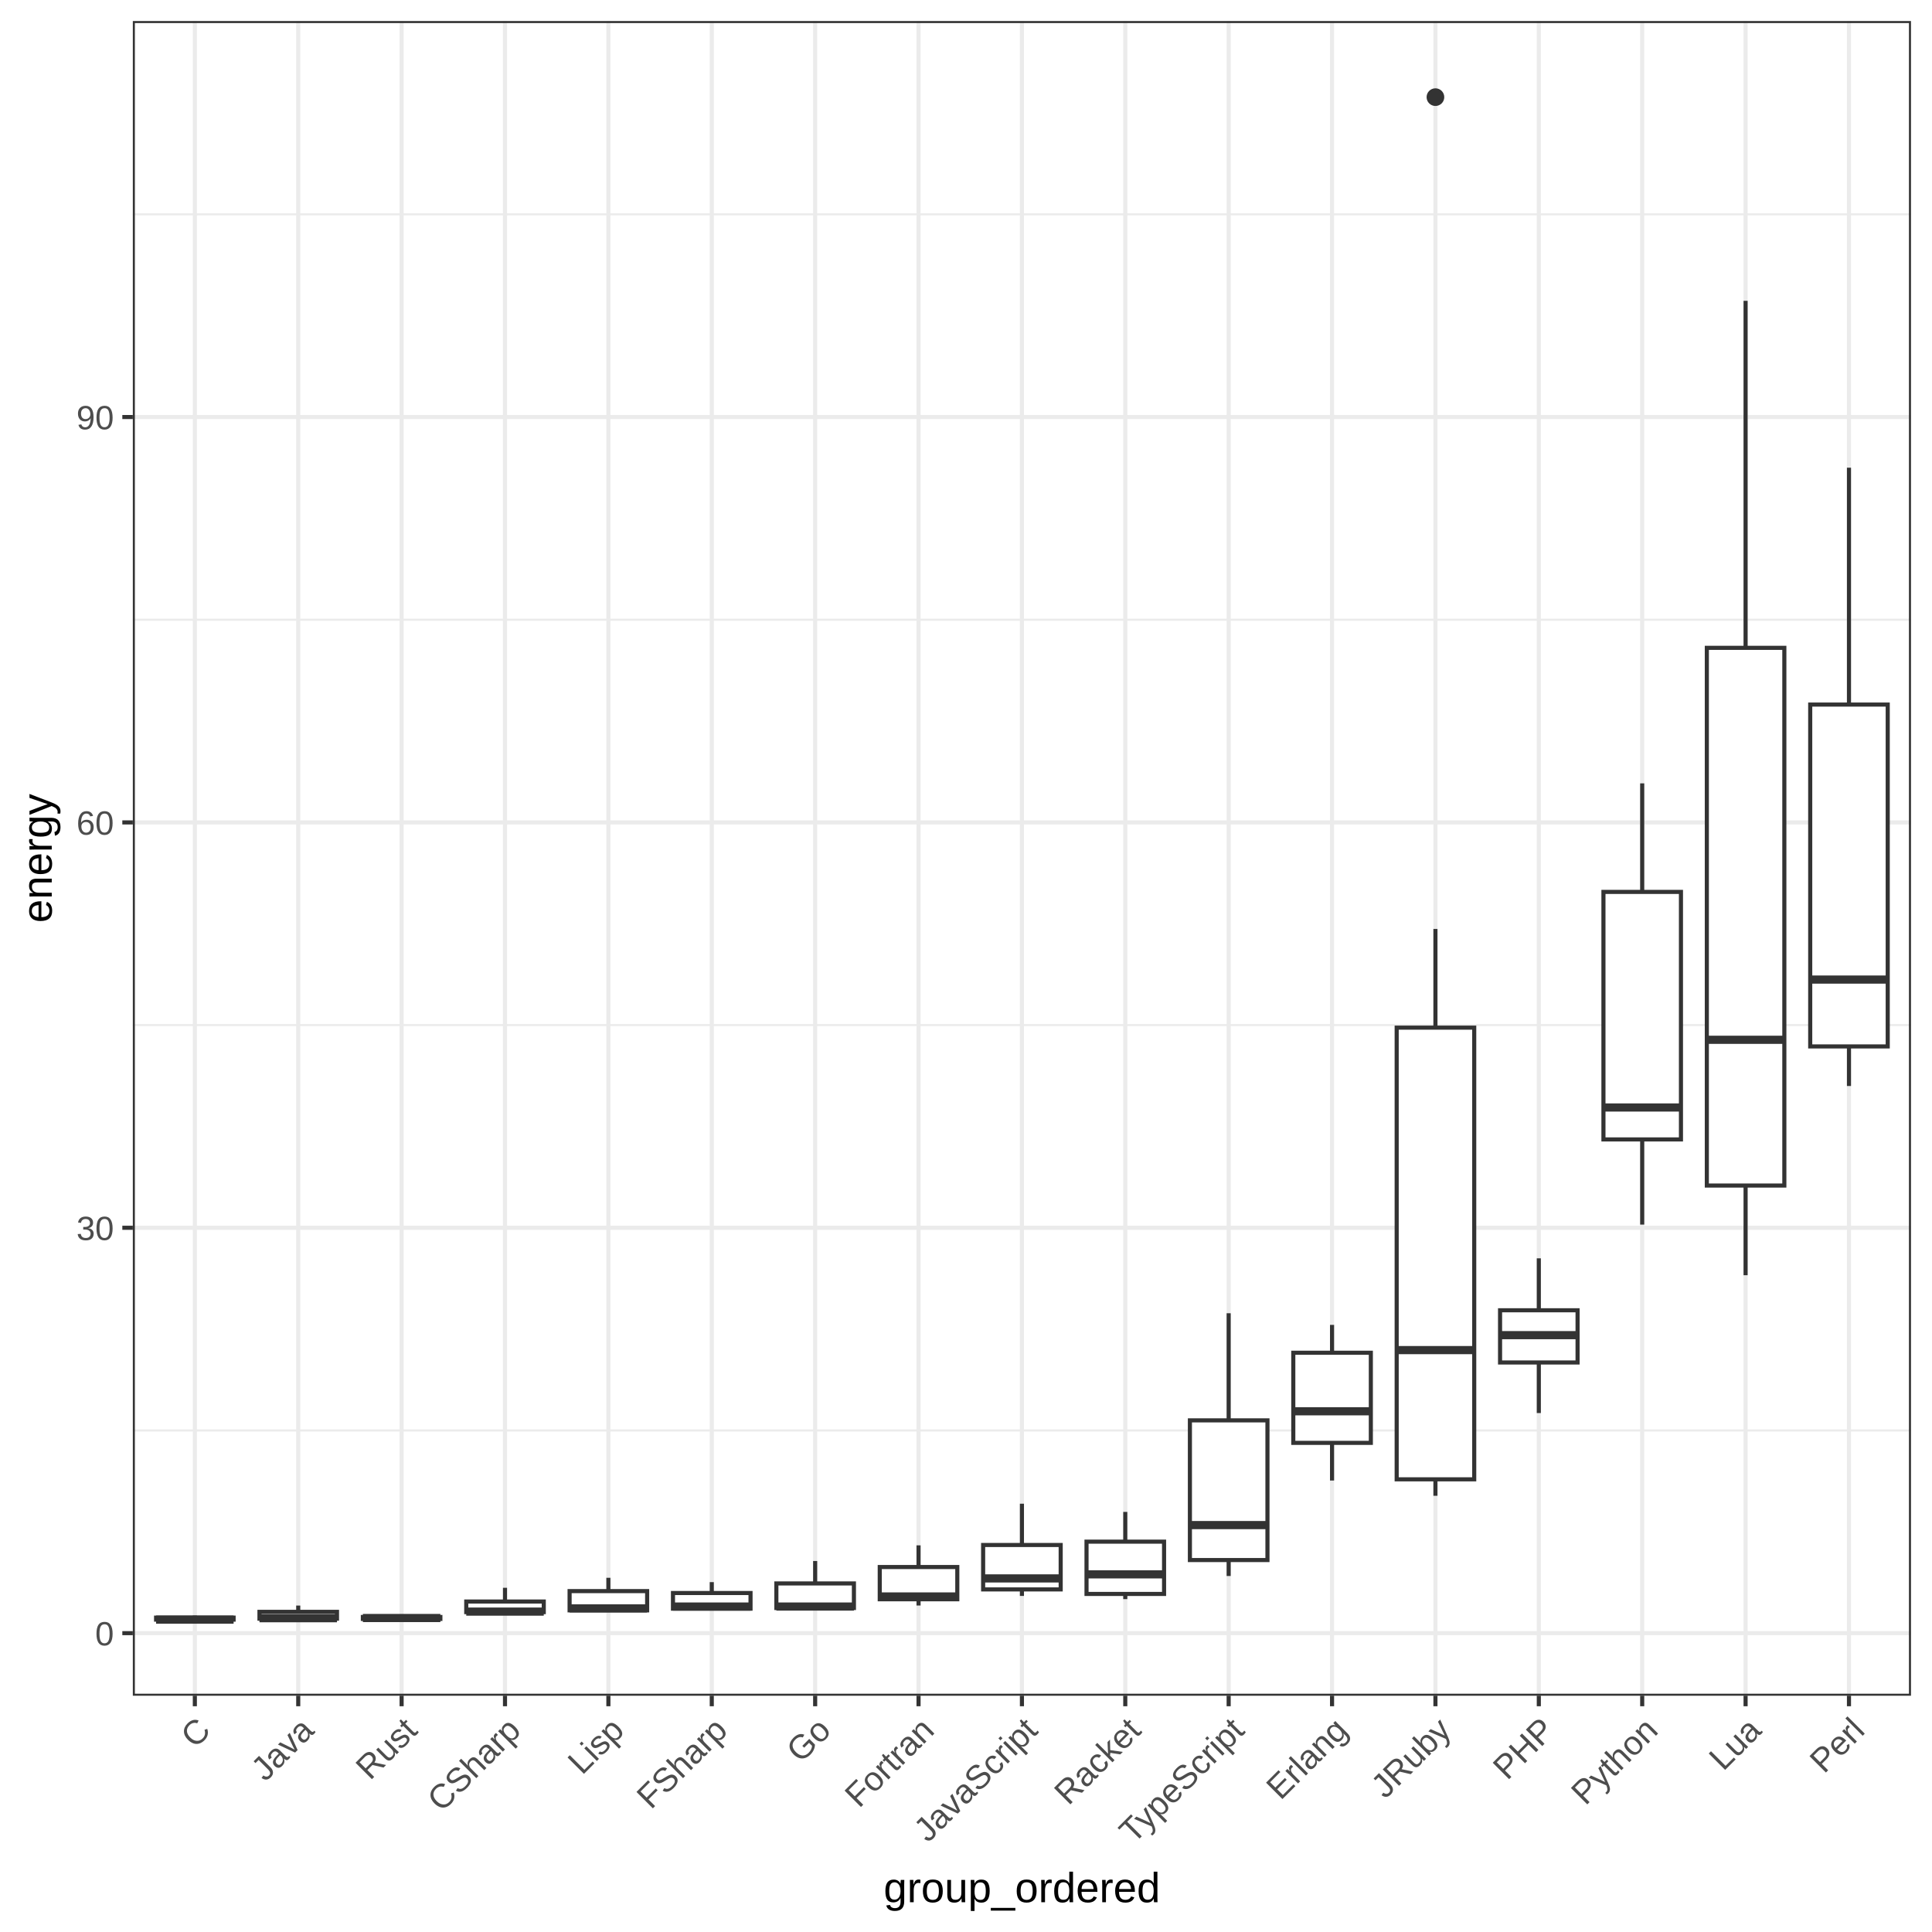
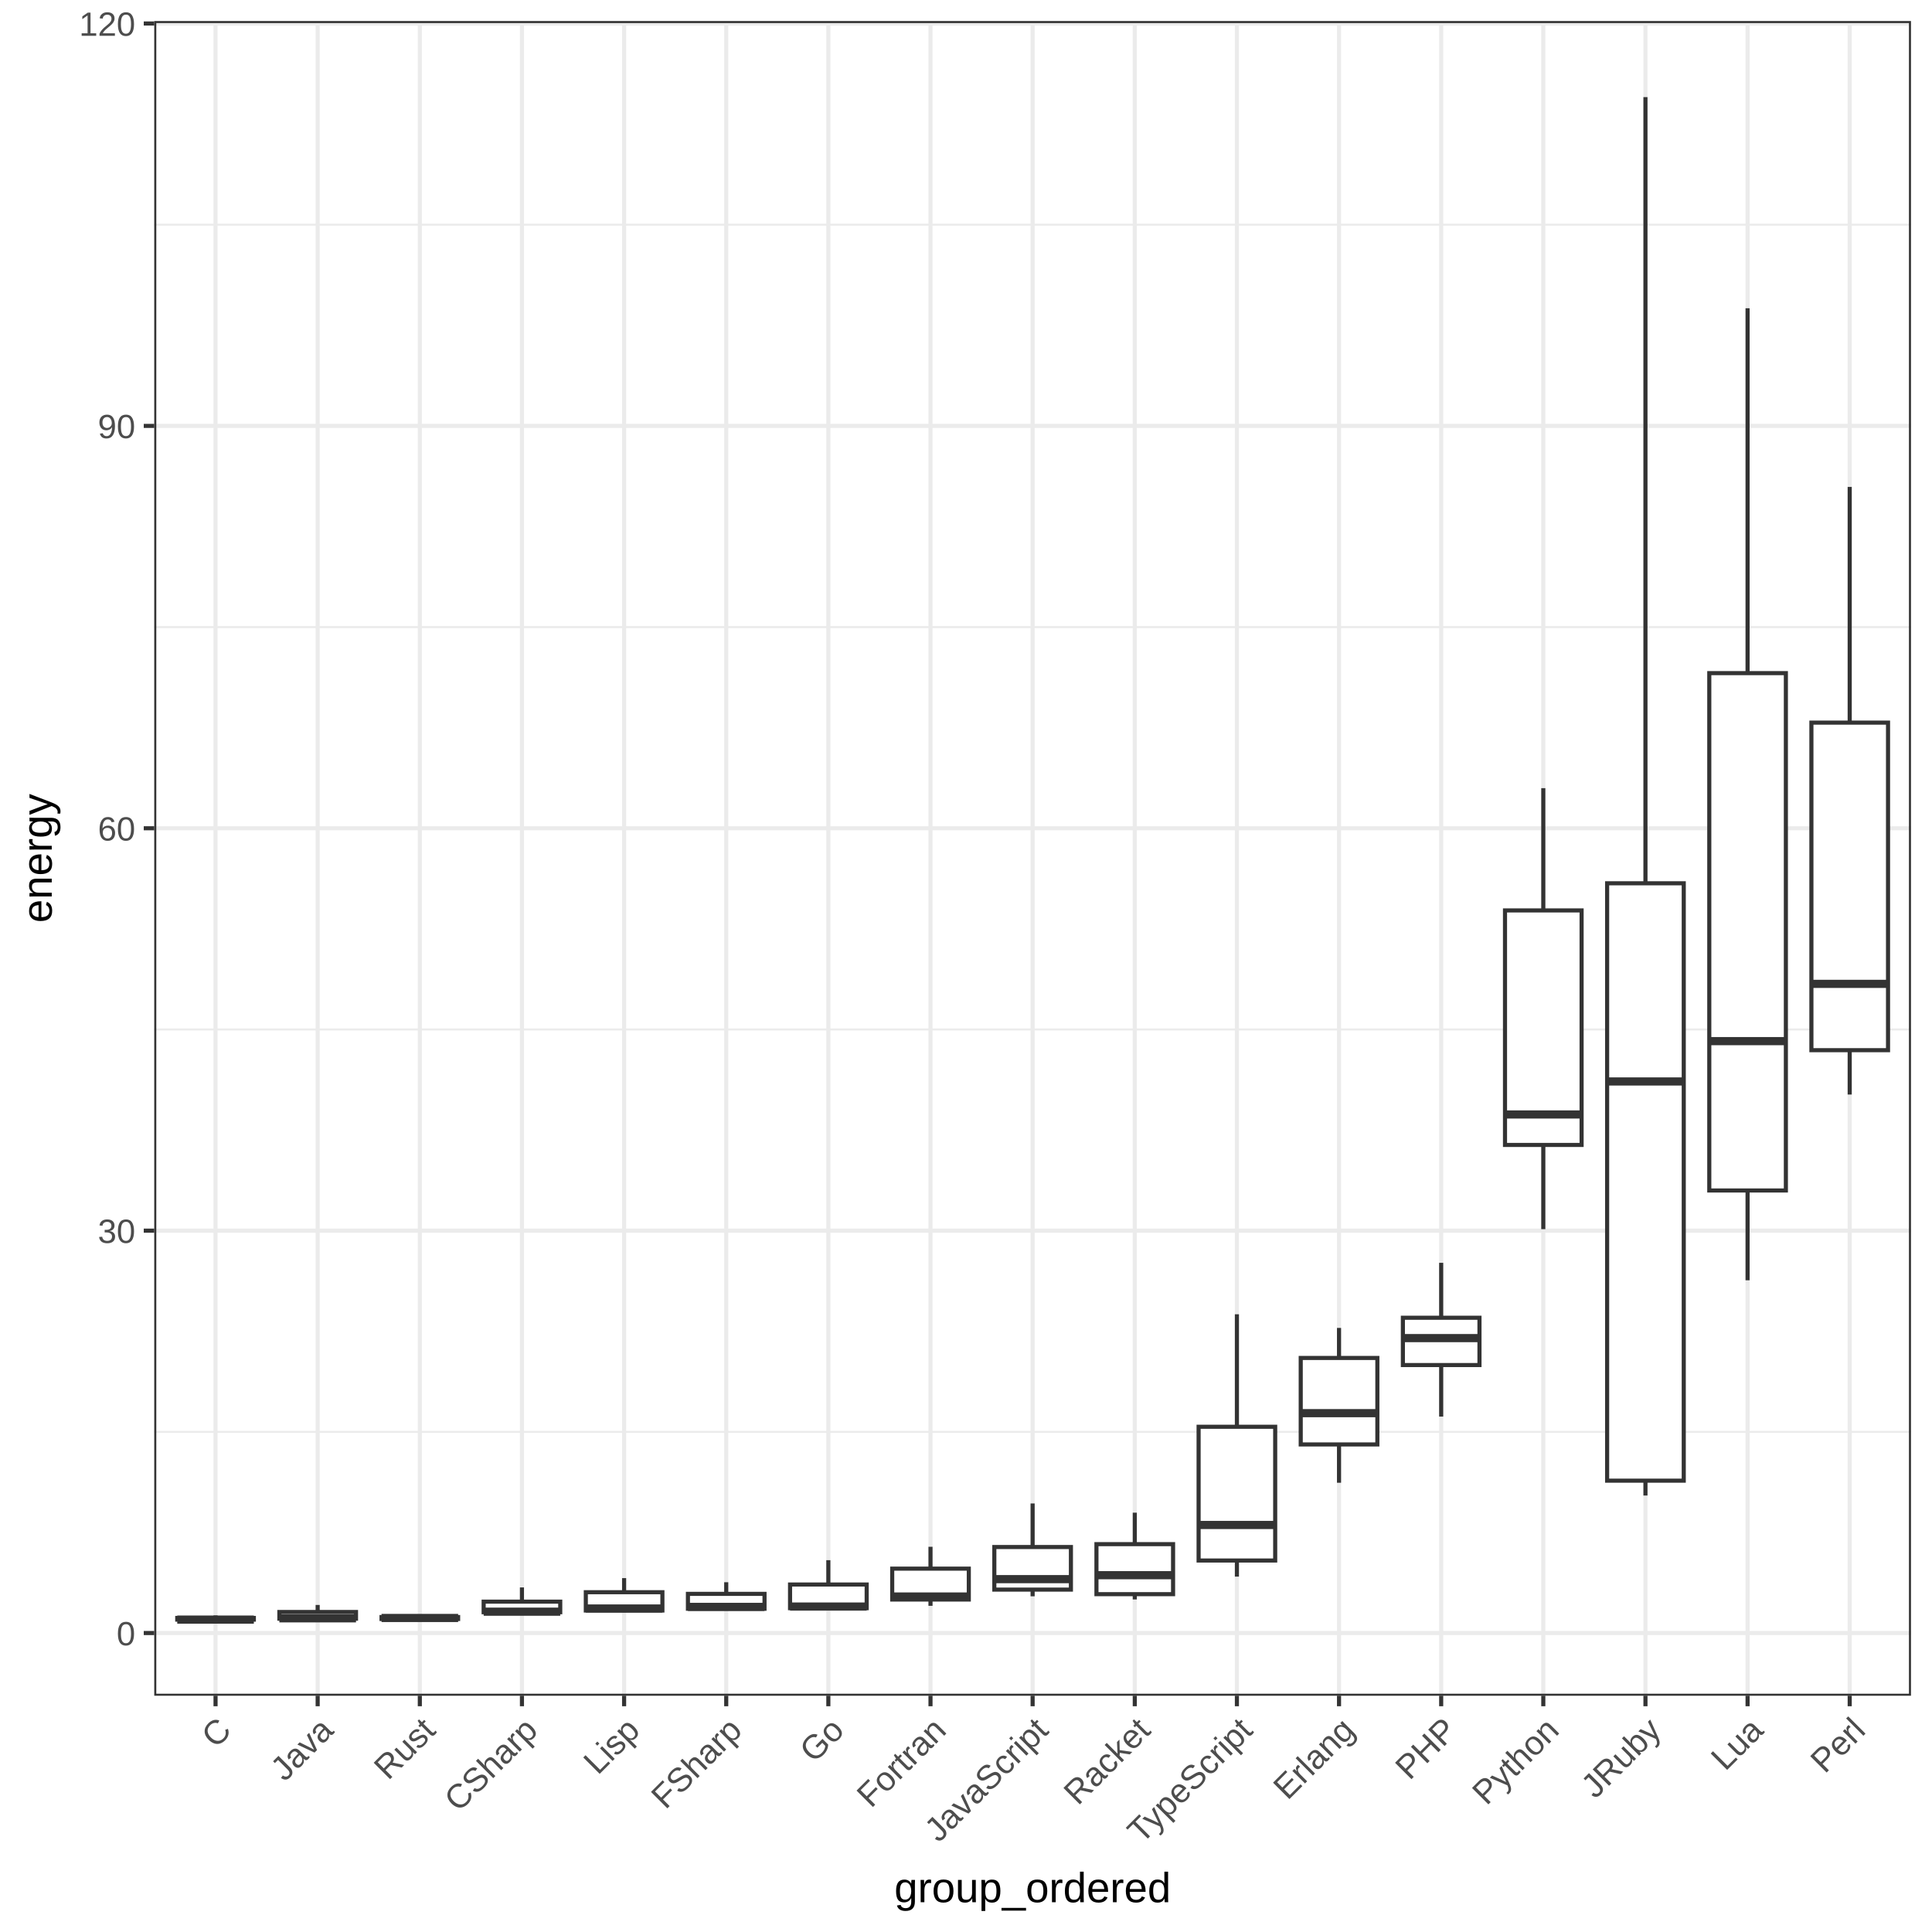
<svg xmlns="http://www.w3.org/2000/svg" class="svglite" width="504.00pt" height="504.00pt" viewBox="0 0 504.00 504.00">
  <defs>
    <style type="text/css">
    .svglite line, .svglite polyline, .svglite polygon, .svglite path, .svglite rect, .svglite circle {
      fill: none;
      stroke: #000000;
      stroke-linecap: round;
      stroke-linejoin: round;
      stroke-miterlimit: 10.00;
    }
    .svglite text {
      white-space: pre;
    }
  </style>
  </defs>
  <rect width="100%" height="100%" style="stroke: none; fill: #FFFFFF;" />
  <defs>
    <clipPath id="cpMC4wMHw1MDQuMDB8MC4wMHw1MDQuMDA=">
      <rect x="0.00" y="0.00" width="504.00" height="504.00" />
    </clipPath>
  </defs>
  <g clip-path="url(#cpMC4wMHw1MDQuMDB8MC4wMHw1MDQuMDA=)">
    <rect x="0.00" y="0.00" width="504.00" height="504.00" style="stroke-width: 1.07; stroke: #FFFFFF; fill: #FFFFFF;" />
  </g>
  <defs>
-     <clipPath id="cpMzQuNjV8NDk4LjUyfDUuNDh8NDQyLjM3">
-       <rect x="34.65" y="5.48" width="463.87" height="436.89" />
+     <clipPath id="cpNDAuMjR8NDk4LjUyfDUuNDh8NDQyLjM3">
+       <rect x="40.24" y="5.48" width="458.28" height="436.89" />
    </clipPath>
  </defs>
-   <g clip-path="url(#cpMzQuNjV8NDk4LjUyfDUuNDh8NDQyLjM3)">
-     <rect x="34.65" y="5.48" width="463.87" height="436.89" style="stroke-width: 1.07; stroke: none; fill: #FFFFFF;" />
-     <polyline points="34.65,373.16 498.52,373.16 " style="stroke-width: 0.53; stroke: #EBEBEB; stroke-linecap: butt;" />
-     <polyline points="34.65,267.41 498.52,267.41 " style="stroke-width: 0.53; stroke: #EBEBEB; stroke-linecap: butt;" />
-     <polyline points="34.65,161.67 498.52,161.67 " style="stroke-width: 0.53; stroke: #EBEBEB; stroke-linecap: butt;" />
-     <polyline points="34.65,55.92 498.52,55.92 " style="stroke-width: 0.53; stroke: #EBEBEB; stroke-linecap: butt;" />
-     <polyline points="34.65,426.04 498.52,426.04 " style="stroke-width: 1.07; stroke: #EBEBEB; stroke-linecap: butt;" />
-     <polyline points="34.65,320.29 498.52,320.29 " style="stroke-width: 1.07; stroke: #EBEBEB; stroke-linecap: butt;" />
-     <polyline points="34.65,214.54 498.52,214.54 " style="stroke-width: 1.07; stroke: #EBEBEB; stroke-linecap: butt;" />
-     <polyline points="34.65,108.79 498.52,108.79 " style="stroke-width: 1.07; stroke: #EBEBEB; stroke-linecap: butt;" />
-     <polyline points="50.83,442.37 50.83,5.48 " style="stroke-width: 1.07; stroke: #EBEBEB; stroke-linecap: butt;" />
-     <polyline points="77.80,442.37 77.80,5.48 " style="stroke-width: 1.07; stroke: #EBEBEB; stroke-linecap: butt;" />
-     <polyline points="104.77,442.37 104.77,5.48 " style="stroke-width: 1.07; stroke: #EBEBEB; stroke-linecap: butt;" />
-     <polyline points="131.74,442.37 131.74,5.48 " style="stroke-width: 1.07; stroke: #EBEBEB; stroke-linecap: butt;" />
-     <polyline points="158.71,442.37 158.71,5.48 " style="stroke-width: 1.07; stroke: #EBEBEB; stroke-linecap: butt;" />
-     <polyline points="185.68,442.37 185.68,5.48 " style="stroke-width: 1.07; stroke: #EBEBEB; stroke-linecap: butt;" />
-     <polyline points="212.65,442.37 212.65,5.48 " style="stroke-width: 1.07; stroke: #EBEBEB; stroke-linecap: butt;" />
-     <polyline points="239.62,442.37 239.62,5.48 " style="stroke-width: 1.07; stroke: #EBEBEB; stroke-linecap: butt;" />
-     <polyline points="266.59,442.37 266.59,5.48 " style="stroke-width: 1.07; stroke: #EBEBEB; stroke-linecap: butt;" />
-     <polyline points="293.55,442.37 293.55,5.48 " style="stroke-width: 1.07; stroke: #EBEBEB; stroke-linecap: butt;" />
-     <polyline points="320.52,442.37 320.52,5.48 " style="stroke-width: 1.07; stroke: #EBEBEB; stroke-linecap: butt;" />
-     <polyline points="347.49,442.37 347.49,5.48 " style="stroke-width: 1.07; stroke: #EBEBEB; stroke-linecap: butt;" />
-     <polyline points="374.46,442.37 374.46,5.48 " style="stroke-width: 1.07; stroke: #EBEBEB; stroke-linecap: butt;" />
-     <polyline points="401.43,442.37 401.43,5.48 " style="stroke-width: 1.07; stroke: #EBEBEB; stroke-linecap: butt;" />
-     <polyline points="428.40,442.37 428.40,5.48 " style="stroke-width: 1.07; stroke: #EBEBEB; stroke-linecap: butt;" />
-     <polyline points="455.37,442.37 455.37,5.48 " style="stroke-width: 1.07; stroke: #EBEBEB; stroke-linecap: butt;" />
-     <polyline points="482.34,442.37 482.34,5.48 " style="stroke-width: 1.07; stroke: #EBEBEB; stroke-linecap: butt;" />
-     <line x1="50.83" y1="421.99" x2="50.83" y2="421.47" style="stroke-width: 1.07; stroke: #333333; stroke-linecap: butt;" />
-     <line x1="50.83" y1="422.51" x2="50.83" y2="422.51" style="stroke-width: 1.07; stroke: #333333; stroke-linecap: butt;" />
-     <polygon points="40.72,421.99 40.72,422.51 60.94,422.51 60.94,421.99 40.72,421.99 " style="stroke-width: 1.07; stroke: #333333; stroke-linecap: butt; stroke-linejoin: miter; fill: #FFFFFF;" />
-     <line x1="40.72" y1="422.51" x2="60.94" y2="422.51" style="stroke-width: 2.13; stroke: #333333; stroke-linecap: butt; stroke-linejoin: miter;" />
-     <line x1="77.80" y1="420.48" x2="77.80" y2="418.85" style="stroke-width: 1.07; stroke: #333333; stroke-linecap: butt;" />
-     <line x1="77.80" y1="422.26" x2="77.80" y2="422.51" style="stroke-width: 1.07; stroke: #333333; stroke-linecap: butt;" />
-     <polygon points="67.69,420.48 67.69,422.26 87.91,422.26 87.91,420.48 67.69,420.48 " style="stroke-width: 1.07; stroke: #333333; stroke-linecap: butt; stroke-linejoin: miter; fill: #FFFFFF;" />
-     <line x1="67.69" y1="422.14" x2="87.91" y2="422.14" style="stroke-width: 2.13; stroke: #333333; stroke-linecap: butt; stroke-linejoin: miter;" />
-     <line x1="104.77" y1="421.82" x2="104.77" y2="421.28" style="stroke-width: 1.07; stroke: #333333; stroke-linecap: butt;" />
-     <line x1="104.77" y1="422.33" x2="104.77" y2="422.51" style="stroke-width: 1.07; stroke: #333333; stroke-linecap: butt;" />
-     <polygon points="94.66,421.82 94.66,422.33 114.88,422.33 114.88,421.82 94.66,421.82 " style="stroke-width: 1.07; stroke: #333333; stroke-linecap: butt; stroke-linejoin: miter; fill: #FFFFFF;" />
-     <line x1="94.66" y1="422.09" x2="114.88" y2="422.09" style="stroke-width: 2.13; stroke: #333333; stroke-linecap: butt; stroke-linejoin: miter;" />
-     <line x1="131.74" y1="417.79" x2="131.74" y2="414.21" style="stroke-width: 1.07; stroke: #333333; stroke-linecap: butt;" />
-     <line x1="131.74" y1="420.55" x2="131.74" y2="420.96" style="stroke-width: 1.07; stroke: #333333; stroke-linecap: butt;" />
-     <polygon points="121.63,417.79 121.63,420.55 141.85,420.55 141.85,417.79 121.63,417.79 " style="stroke-width: 1.07; stroke: #333333; stroke-linecap: butt; stroke-linejoin: miter; fill: #FFFFFF;" />
-     <line x1="121.63" y1="420.42" x2="141.85" y2="420.42" style="stroke-width: 2.13; stroke: #333333; stroke-linecap: butt; stroke-linejoin: miter;" />
-     <line x1="158.71" y1="415.07" x2="158.71" y2="411.60" style="stroke-width: 1.07; stroke: #333333; stroke-linecap: butt;" />
-     <line x1="158.71" y1="420.09" x2="158.71" y2="420.50" style="stroke-width: 1.07; stroke: #333333; stroke-linecap: butt;" />
-     <polygon points="148.59,415.07 148.59,420.09 168.82,420.09 168.82,415.07 148.59,415.07 " style="stroke-width: 1.07; stroke: #333333; stroke-linecap: butt; stroke-linejoin: miter; fill: #FFFFFF;" />
-     <line x1="148.59" y1="419.58" x2="168.82" y2="419.58" style="stroke-width: 2.13; stroke: #333333; stroke-linecap: butt; stroke-linejoin: miter;" />
-     <line x1="185.68" y1="415.57" x2="185.68" y2="412.73" style="stroke-width: 1.07; stroke: #333333; stroke-linecap: butt;" />
-     <line x1="185.68" y1="419.65" x2="185.68" y2="420.13" style="stroke-width: 1.07; stroke: #333333; stroke-linecap: butt;" />
-     <polygon points="175.56,415.57 175.56,419.65 195.79,419.65 195.79,415.57 175.56,415.57 " style="stroke-width: 1.07; stroke: #333333; stroke-linecap: butt; stroke-linejoin: miter; fill: #FFFFFF;" />
-     <line x1="175.56" y1="419.10" x2="195.79" y2="419.10" style="stroke-width: 2.13; stroke: #333333; stroke-linecap: butt; stroke-linejoin: miter;" />
-     <line x1="212.65" y1="413.07" x2="212.65" y2="407.22" style="stroke-width: 1.07; stroke: #333333; stroke-linecap: butt;" />
-     <line x1="212.65" y1="419.48" x2="212.65" y2="419.81" style="stroke-width: 1.07; stroke: #333333; stroke-linecap: butt;" />
-     <polygon points="202.53,413.07 202.53,419.48 222.76,419.48 222.76,413.07 202.53,413.07 " style="stroke-width: 1.07; stroke: #333333; stroke-linecap: butt; stroke-linejoin: miter; fill: #FFFFFF;" />
-     <line x1="202.53" y1="419.10" x2="222.76" y2="419.10" style="stroke-width: 2.13; stroke: #333333; stroke-linecap: butt; stroke-linejoin: miter;" />
-     <line x1="239.62" y1="408.79" x2="239.62" y2="403.13" style="stroke-width: 1.07; stroke: #333333; stroke-linecap: butt;" />
-     <line x1="239.62" y1="417.20" x2="239.62" y2="418.83" style="stroke-width: 1.07; stroke: #333333; stroke-linecap: butt;" />
-     <polygon points="229.50,408.79 229.50,417.20 249.73,417.20 249.73,408.79 229.50,408.79 " style="stroke-width: 1.07; stroke: #333333; stroke-linecap: butt; stroke-linejoin: miter; fill: #FFFFFF;" />
-     <line x1="229.50" y1="416.47" x2="249.73" y2="416.47" style="stroke-width: 2.13; stroke: #333333; stroke-linecap: butt; stroke-linejoin: miter;" />
-     <line x1="266.59" y1="403.04" x2="266.59" y2="392.27" style="stroke-width: 1.07; stroke: #333333; stroke-linecap: butt;" />
-     <line x1="266.59" y1="414.63" x2="266.59" y2="416.33" style="stroke-width: 1.07; stroke: #333333; stroke-linecap: butt;" />
-     <polygon points="256.47,403.04 256.47,414.63 276.70,414.63 276.70,403.04 256.47,403.04 " style="stroke-width: 1.07; stroke: #333333; stroke-linecap: butt; stroke-linejoin: miter; fill: #FFFFFF;" />
-     <line x1="256.47" y1="411.76" x2="276.70" y2="411.76" style="stroke-width: 2.13; stroke: #333333; stroke-linecap: butt; stroke-linejoin: miter;" />
-     <line x1="293.55" y1="402.17" x2="293.55" y2="394.41" style="stroke-width: 1.07; stroke: #333333; stroke-linecap: butt;" />
-     <line x1="293.55" y1="415.81" x2="293.55" y2="417.17" style="stroke-width: 1.07; stroke: #333333; stroke-linecap: butt;" />
-     <polygon points="283.44,402.17 283.44,415.81 303.67,415.81 303.67,402.17 283.44,402.17 " style="stroke-width: 1.07; stroke: #333333; stroke-linecap: butt; stroke-linejoin: miter; fill: #FFFFFF;" />
-     <line x1="283.44" y1="410.70" x2="303.67" y2="410.70" style="stroke-width: 2.13; stroke: #333333; stroke-linecap: butt; stroke-linejoin: miter;" />
-     <line x1="320.52" y1="370.53" x2="320.52" y2="342.59" style="stroke-width: 1.07; stroke: #333333; stroke-linecap: butt;" />
-     <line x1="320.52" y1="406.97" x2="320.52" y2="411.13" style="stroke-width: 1.07; stroke: #333333; stroke-linecap: butt;" />
-     <polygon points="310.41,370.53 310.41,406.97 330.64,406.97 330.64,370.53 310.41,370.53 " style="stroke-width: 1.07; stroke: #333333; stroke-linecap: butt; stroke-linejoin: miter; fill: #FFFFFF;" />
-     <line x1="310.41" y1="397.85" x2="330.64" y2="397.85" style="stroke-width: 2.13; stroke: #333333; stroke-linecap: butt; stroke-linejoin: miter;" />
-     <line x1="347.49" y1="352.89" x2="347.49" y2="345.62" style="stroke-width: 1.07; stroke: #333333; stroke-linecap: butt;" />
-     <line x1="347.49" y1="376.40" x2="347.49" y2="386.22" style="stroke-width: 1.07; stroke: #333333; stroke-linecap: butt;" />
-     <polygon points="337.38,352.89 337.38,376.40 357.61,376.40 357.61,352.89 337.38,352.89 " style="stroke-width: 1.07; stroke: #333333; stroke-linecap: butt; stroke-linejoin: miter; fill: #FFFFFF;" />
-     <line x1="337.38" y1="368.16" x2="357.61" y2="368.16" style="stroke-width: 2.13; stroke: #333333; stroke-linecap: butt; stroke-linejoin: miter;" />
-     <circle cx="374.46" cy="25.34" r="1.95" style="stroke-width: 0.71; stroke: #333333; fill: #333333;" />
-     <line x1="374.46" y1="268.08" x2="374.46" y2="242.33" style="stroke-width: 1.07; stroke: #333333; stroke-linecap: butt;" />
-     <line x1="374.46" y1="385.91" x2="374.46" y2="390.21" style="stroke-width: 1.07; stroke: #333333; stroke-linecap: butt;" />
-     <polygon points="364.35,268.08 364.35,385.91 384.58,385.91 384.58,268.08 364.35,268.08 " style="stroke-width: 1.07; stroke: #333333; stroke-linecap: butt; stroke-linejoin: miter; fill: #FFFFFF;" />
-     <line x1="364.35" y1="352.20" x2="384.58" y2="352.20" style="stroke-width: 2.13; stroke: #333333; stroke-linecap: butt; stroke-linejoin: miter;" />
-     <line x1="401.43" y1="341.81" x2="401.43" y2="328.26" style="stroke-width: 1.07; stroke: #333333; stroke-linecap: butt;" />
-     <line x1="401.43" y1="355.43" x2="401.43" y2="368.62" style="stroke-width: 1.07; stroke: #333333; stroke-linecap: butt;" />
-     <polygon points="391.32,341.81 391.32,355.43 411.54,355.43 411.54,341.81 391.32,341.81 " style="stroke-width: 1.07; stroke: #333333; stroke-linecap: butt; stroke-linejoin: miter; fill: #FFFFFF;" />
-     <line x1="391.32" y1="348.30" x2="411.54" y2="348.30" style="stroke-width: 2.13; stroke: #333333; stroke-linecap: butt; stroke-linejoin: miter;" />
-     <line x1="428.40" y1="232.67" x2="428.40" y2="204.36" style="stroke-width: 1.07; stroke: #333333; stroke-linecap: butt;" />
-     <line x1="428.40" y1="297.24" x2="428.40" y2="319.46" style="stroke-width: 1.07; stroke: #333333; stroke-linecap: butt;" />
-     <polygon points="418.29,232.67 418.29,297.24 438.51,297.24 438.51,232.67 418.29,232.67 " style="stroke-width: 1.07; stroke: #333333; stroke-linecap: butt; stroke-linejoin: miter; fill: #FFFFFF;" />
-     <line x1="418.29" y1="288.91" x2="438.51" y2="288.91" style="stroke-width: 2.13; stroke: #333333; stroke-linecap: butt; stroke-linejoin: miter;" />
-     <line x1="455.37" y1="169.00" x2="455.37" y2="78.47" style="stroke-width: 1.07; stroke: #333333; stroke-linecap: butt;" />
-     <line x1="455.37" y1="309.27" x2="455.37" y2="332.67" style="stroke-width: 1.07; stroke: #333333; stroke-linecap: butt;" />
-     <polygon points="445.26,169.00 445.26,309.27 465.48,309.27 465.48,169.00 445.26,169.00 " style="stroke-width: 1.07; stroke: #333333; stroke-linecap: butt; stroke-linejoin: miter; fill: #FFFFFF;" />
-     <line x1="445.26" y1="271.25" x2="465.48" y2="271.25" style="stroke-width: 2.13; stroke: #333333; stroke-linecap: butt; stroke-linejoin: miter;" />
-     <line x1="482.34" y1="183.80" x2="482.34" y2="122.01" style="stroke-width: 1.07; stroke: #333333; stroke-linecap: butt;" />
-     <line x1="482.34" y1="272.98" x2="482.34" y2="283.30" style="stroke-width: 1.07; stroke: #333333; stroke-linecap: butt;" />
-     <polygon points="472.23,183.80 472.23,272.98 492.45,272.98 492.45,183.80 472.23,183.80 " style="stroke-width: 1.07; stroke: #333333; stroke-linecap: butt; stroke-linejoin: miter; fill: #FFFFFF;" />
-     <line x1="472.23" y1="255.54" x2="492.45" y2="255.54" style="stroke-width: 2.13; stroke: #333333; stroke-linecap: butt; stroke-linejoin: miter;" />
-     <rect x="34.65" y="5.48" width="463.87" height="436.89" style="stroke-width: 1.07; stroke: #333333;" />
+   <g clip-path="url(#cpNDAuMjR8NDk4LjUyfDUuNDh8NDQyLjM3)">
+     <rect x="40.24" y="5.48" width="458.28" height="436.89" style="stroke-width: 1.07; stroke: none; fill: #FFFFFF;" />
+     <polyline points="40.24,373.53 498.52,373.53 " style="stroke-width: 0.53; stroke: #EBEBEB; stroke-linecap: butt;" />
+     <polyline points="40.24,268.56 498.52,268.56 " style="stroke-width: 0.53; stroke: #EBEBEB; stroke-linecap: butt;" />
+     <polyline points="40.24,163.59 498.52,163.59 " style="stroke-width: 0.53; stroke: #EBEBEB; stroke-linecap: butt;" />
+     <polyline points="40.24,58.62 498.52,58.62 " style="stroke-width: 0.53; stroke: #EBEBEB; stroke-linecap: butt;" />
+     <polyline points="40.24,426.01 498.52,426.01 " style="stroke-width: 1.07; stroke: #EBEBEB; stroke-linecap: butt;" />
+     <polyline points="40.24,321.04 498.52,321.04 " style="stroke-width: 1.07; stroke: #EBEBEB; stroke-linecap: butt;" />
+     <polyline points="40.24,216.07 498.52,216.07 " style="stroke-width: 1.07; stroke: #EBEBEB; stroke-linecap: butt;" />
+     <polyline points="40.24,111.10 498.52,111.10 " style="stroke-width: 1.07; stroke: #EBEBEB; stroke-linecap: butt;" />
+     <polyline points="40.24,6.13 498.52,6.13 " style="stroke-width: 1.07; stroke: #EBEBEB; stroke-linecap: butt;" />
+     <polyline points="56.23,442.37 56.23,5.48 " style="stroke-width: 1.07; stroke: #EBEBEB; stroke-linecap: butt;" />
+     <polyline points="82.87,442.37 82.87,5.48 " style="stroke-width: 1.07; stroke: #EBEBEB; stroke-linecap: butt;" />
+     <polyline points="109.52,442.37 109.52,5.48 " style="stroke-width: 1.07; stroke: #EBEBEB; stroke-linecap: butt;" />
+     <polyline points="136.16,442.37 136.16,5.48 " style="stroke-width: 1.07; stroke: #EBEBEB; stroke-linecap: butt;" />
+     <polyline points="162.81,442.37 162.81,5.48 " style="stroke-width: 1.07; stroke: #EBEBEB; stroke-linecap: butt;" />
+     <polyline points="189.45,442.37 189.45,5.48 " style="stroke-width: 1.07; stroke: #EBEBEB; stroke-linecap: butt;" />
+     <polyline points="216.09,442.37 216.09,5.48 " style="stroke-width: 1.07; stroke: #EBEBEB; stroke-linecap: butt;" />
+     <polyline points="242.74,442.37 242.74,5.48 " style="stroke-width: 1.07; stroke: #EBEBEB; stroke-linecap: butt;" />
+     <polyline points="269.38,442.37 269.38,5.48 " style="stroke-width: 1.07; stroke: #EBEBEB; stroke-linecap: butt;" />
+     <polyline points="296.03,442.37 296.03,5.48 " style="stroke-width: 1.07; stroke: #EBEBEB; stroke-linecap: butt;" />
+     <polyline points="322.67,442.37 322.67,5.48 " style="stroke-width: 1.07; stroke: #EBEBEB; stroke-linecap: butt;" />
+     <polyline points="349.31,442.37 349.31,5.48 " style="stroke-width: 1.07; stroke: #EBEBEB; stroke-linecap: butt;" />
+     <polyline points="375.96,442.37 375.96,5.48 " style="stroke-width: 1.07; stroke: #EBEBEB; stroke-linecap: butt;" />
+     <polyline points="402.60,442.37 402.60,5.48 " style="stroke-width: 1.07; stroke: #EBEBEB; stroke-linecap: butt;" />
+     <polyline points="429.25,442.37 429.25,5.48 " style="stroke-width: 1.07; stroke: #EBEBEB; stroke-linecap: butt;" />
+     <polyline points="455.89,442.37 455.89,5.48 " style="stroke-width: 1.07; stroke: #EBEBEB; stroke-linecap: butt;" />
+     <polyline points="482.53,442.37 482.53,5.48 " style="stroke-width: 1.07; stroke: #EBEBEB; stroke-linecap: butt;" />
+     <line x1="56.23" y1="422.07" x2="56.23" y2="421.42" style="stroke-width: 1.07; stroke: #333333; stroke-linecap: butt;" />
+     <line x1="56.23" y1="422.51" x2="56.23" y2="422.51" style="stroke-width: 1.07; stroke: #333333; stroke-linecap: butt;" />
+     <polygon points="46.24,422.07 46.24,422.51 66.22,422.51 66.22,422.07 46.24,422.07 " style="stroke-width: 1.07; stroke: #333333; stroke-linecap: butt; stroke-linejoin: miter; fill: #FFFFFF;" />
+     <line x1="46.24" y1="422.51" x2="66.22" y2="422.51" style="stroke-width: 2.13; stroke: #333333; stroke-linecap: butt; stroke-linejoin: miter;" />
+     <line x1="82.87" y1="420.52" x2="82.87" y2="418.68" style="stroke-width: 1.07; stroke: #333333; stroke-linecap: butt;" />
+     <line x1="82.87" y1="422.26" x2="82.87" y2="422.51" style="stroke-width: 1.07; stroke: #333333; stroke-linecap: butt;" />
+     <polygon points="72.88,420.52 72.88,422.26 92.87,422.26 92.87,420.52 72.88,420.52 " style="stroke-width: 1.07; stroke: #333333; stroke-linecap: butt; stroke-linejoin: miter; fill: #FFFFFF;" />
+     <line x1="72.88" y1="422.17" x2="92.87" y2="422.17" style="stroke-width: 2.13; stroke: #333333; stroke-linecap: butt; stroke-linejoin: miter;" />
+     <line x1="109.52" y1="421.84" x2="109.52" y2="421.30" style="stroke-width: 1.07; stroke: #333333; stroke-linecap: butt;" />
+     <line x1="109.52" y1="422.34" x2="109.52" y2="422.51" style="stroke-width: 1.07; stroke: #333333; stroke-linecap: butt;" />
+     <polygon points="99.53,421.84 99.53,422.34 119.51,422.34 119.51,421.84 99.53,421.84 " style="stroke-width: 1.07; stroke: #333333; stroke-linecap: butt; stroke-linejoin: miter; fill: #FFFFFF;" />
+     <line x1="99.53" y1="422.08" x2="119.51" y2="422.08" style="stroke-width: 2.13; stroke: #333333; stroke-linecap: butt; stroke-linejoin: miter;" />
+     <line x1="136.16" y1="417.82" x2="136.16" y2="414.11" style="stroke-width: 1.07; stroke: #333333; stroke-linecap: butt;" />
+     <line x1="136.16" y1="420.58" x2="136.16" y2="420.99" style="stroke-width: 1.07; stroke: #333333; stroke-linecap: butt;" />
+     <polygon points="126.17,417.82 126.17,420.58 146.15,420.58 146.15,417.82 126.17,417.82 " style="stroke-width: 1.07; stroke: #333333; stroke-linecap: butt; stroke-linejoin: miter; fill: #FFFFFF;" />
+     <line x1="126.17" y1="420.44" x2="146.15" y2="420.44" style="stroke-width: 2.13; stroke: #333333; stroke-linecap: butt; stroke-linejoin: miter;" />
+     <line x1="162.81" y1="415.36" x2="162.81" y2="411.68" style="stroke-width: 1.07; stroke: #333333; stroke-linecap: butt;" />
+     <line x1="162.81" y1="420.13" x2="162.81" y2="420.55" style="stroke-width: 1.07; stroke: #333333; stroke-linecap: butt;" />
+     <polygon points="152.82,415.36 152.82,420.13 172.80,420.13 172.80,415.36 152.82,415.36 " style="stroke-width: 1.07; stroke: #333333; stroke-linecap: butt; stroke-linejoin: miter; fill: #FFFFFF;" />
+     <line x1="152.82" y1="419.61" x2="172.80" y2="419.61" style="stroke-width: 2.13; stroke: #333333; stroke-linecap: butt; stroke-linejoin: miter;" />
+     <line x1="189.45" y1="415.79" x2="189.45" y2="412.76" style="stroke-width: 1.07; stroke: #333333; stroke-linecap: butt;" />
+     <line x1="189.45" y1="419.67" x2="189.45" y2="420.14" style="stroke-width: 1.07; stroke: #333333; stroke-linecap: butt;" />
+     <polygon points="179.46,415.79 179.46,419.67 199.44,419.67 199.44,415.79 179.46,415.79 " style="stroke-width: 1.07; stroke: #333333; stroke-linecap: butt; stroke-linejoin: miter; fill: #FFFFFF;" />
+     <line x1="179.46" y1="419.19" x2="199.44" y2="419.19" style="stroke-width: 2.13; stroke: #333333; stroke-linecap: butt; stroke-linejoin: miter;" />
+     <line x1="216.09" y1="413.35" x2="216.09" y2="407.00" style="stroke-width: 1.07; stroke: #333333; stroke-linecap: butt;" />
+     <line x1="216.09" y1="419.52" x2="216.09" y2="419.87" style="stroke-width: 1.07; stroke: #333333; stroke-linecap: butt;" />
+     <polygon points="206.10,413.35 206.10,419.52 226.09,419.52 226.09,413.35 206.10,413.35 " style="stroke-width: 1.07; stroke: #333333; stroke-linecap: butt; stroke-linejoin: miter; fill: #FFFFFF;" />
+     <line x1="206.10" y1="419.10" x2="226.09" y2="419.10" style="stroke-width: 2.13; stroke: #333333; stroke-linecap: butt; stroke-linejoin: miter;" />
+     <line x1="242.74" y1="409.21" x2="242.74" y2="403.51" style="stroke-width: 1.07; stroke: #333333; stroke-linecap: butt;" />
+     <line x1="242.74" y1="417.27" x2="242.74" y2="418.91" style="stroke-width: 1.07; stroke: #333333; stroke-linecap: butt;" />
+     <polygon points="232.75,409.21 232.75,417.27 252.73,417.27 252.73,409.21 232.75,409.21 " style="stroke-width: 1.07; stroke: #333333; stroke-linecap: butt; stroke-linejoin: miter; fill: #FFFFFF;" />
+     <line x1="232.75" y1="416.48" x2="252.73" y2="416.48" style="stroke-width: 2.13; stroke: #333333; stroke-linecap: butt; stroke-linejoin: miter;" />
+     <line x1="269.38" y1="403.57" x2="269.38" y2="392.20" style="stroke-width: 1.07; stroke: #333333; stroke-linecap: butt;" />
+     <line x1="269.38" y1="414.68" x2="269.38" y2="416.42" style="stroke-width: 1.07; stroke: #333333; stroke-linecap: butt;" />
+     <polygon points="259.39,403.57 259.39,414.68 279.37,414.68 279.37,403.57 259.39,403.57 " style="stroke-width: 1.07; stroke: #333333; stroke-linecap: butt; stroke-linejoin: miter; fill: #FFFFFF;" />
+     <line x1="259.39" y1="411.95" x2="279.37" y2="411.95" style="stroke-width: 2.13; stroke: #333333; stroke-linecap: butt; stroke-linejoin: miter;" />
+     <line x1="296.03" y1="402.82" x2="296.03" y2="394.61" style="stroke-width: 1.07; stroke: #333333; stroke-linecap: butt;" />
+     <line x1="296.03" y1="415.87" x2="296.03" y2="417.25" style="stroke-width: 1.07; stroke: #333333; stroke-linecap: butt;" />
+     <polygon points="286.03,402.82 286.03,415.87 306.02,415.87 306.02,402.82 286.03,402.82 " style="stroke-width: 1.07; stroke: #333333; stroke-linecap: butt; stroke-linejoin: miter; fill: #FFFFFF;" />
+     <line x1="286.03" y1="410.92" x2="306.02" y2="410.92" style="stroke-width: 2.13; stroke: #333333; stroke-linecap: butt; stroke-linejoin: miter;" />
+     <line x1="322.67" y1="372.20" x2="322.67" y2="342.85" style="stroke-width: 1.07; stroke: #333333; stroke-linecap: butt;" />
+     <line x1="322.67" y1="407.09" x2="322.67" y2="411.29" style="stroke-width: 1.07; stroke: #333333; stroke-linecap: butt;" />
+     <polygon points="312.68,372.20 312.68,407.09 332.66,407.09 332.66,372.20 312.68,372.20 " style="stroke-width: 1.07; stroke: #333333; stroke-linecap: butt; stroke-linejoin: miter; fill: #FFFFFF;" />
+     <line x1="312.68" y1="397.82" x2="332.66" y2="397.82" style="stroke-width: 2.13; stroke: #333333; stroke-linecap: butt; stroke-linejoin: miter;" />
+     <line x1="349.31" y1="354.25" x2="349.31" y2="346.42" style="stroke-width: 1.07; stroke: #333333; stroke-linecap: butt;" />
+     <line x1="349.31" y1="376.81" x2="349.31" y2="386.80" style="stroke-width: 1.07; stroke: #333333; stroke-linecap: butt;" />
+     <polygon points="339.32,354.25 339.32,376.81 359.31,376.81 359.31,354.25 339.32,354.25 " style="stroke-width: 1.07; stroke: #333333; stroke-linecap: butt; stroke-linejoin: miter; fill: #FFFFFF;" />
+     <line x1="339.32" y1="368.65" x2="359.31" y2="368.65" style="stroke-width: 2.13; stroke: #333333; stroke-linecap: butt; stroke-linejoin: miter;" />
+     <line x1="375.96" y1="343.76" x2="375.96" y2="329.43" style="stroke-width: 1.07; stroke: #333333; stroke-linecap: butt;" />
+     <line x1="375.96" y1="356.10" x2="375.96" y2="369.55" style="stroke-width: 1.07; stroke: #333333; stroke-linecap: butt;" />
+     <polygon points="365.97,343.76 365.97,356.10 385.95,356.10 385.95,343.76 365.97,343.76 " style="stroke-width: 1.07; stroke: #333333; stroke-linecap: butt; stroke-linejoin: miter; fill: #FFFFFF;" />
+     <line x1="365.97" y1="349.07" x2="385.95" y2="349.07" style="stroke-width: 2.13; stroke: #333333; stroke-linecap: butt; stroke-linejoin: miter;" />
+     <line x1="402.60" y1="237.50" x2="402.60" y2="205.60" style="stroke-width: 1.07; stroke: #333333; stroke-linecap: butt;" />
+     <line x1="402.60" y1="298.68" x2="402.60" y2="320.65" style="stroke-width: 1.07; stroke: #333333; stroke-linecap: butt;" />
+     <polygon points="392.61,237.50 392.61,298.68 412.59,298.68 412.59,237.50 392.61,237.50 " style="stroke-width: 1.07; stroke: #333333; stroke-linecap: butt; stroke-linejoin: miter; fill: #FFFFFF;" />
+     <line x1="392.61" y1="290.73" x2="412.59" y2="290.73" style="stroke-width: 2.13; stroke: #333333; stroke-linecap: butt; stroke-linejoin: miter;" />
+     <line x1="429.25" y1="230.42" x2="429.25" y2="25.34" style="stroke-width: 1.07; stroke: #333333; stroke-linecap: butt;" />
+     <line x1="429.25" y1="386.26" x2="429.25" y2="390.13" style="stroke-width: 1.07; stroke: #333333; stroke-linecap: butt;" />
+     <polygon points="419.25,230.42 419.25,386.26 439.24,386.26 439.24,230.42 419.25,230.42 " style="stroke-width: 1.07; stroke: #333333; stroke-linecap: butt; stroke-linejoin: miter; fill: #FFFFFF;" />
+     <line x1="419.25" y1="282.12" x2="439.24" y2="282.12" style="stroke-width: 2.13; stroke: #333333; stroke-linecap: butt; stroke-linejoin: miter;" />
+     <line x1="455.89" y1="175.60" x2="455.89" y2="80.41" style="stroke-width: 1.07; stroke: #333333; stroke-linecap: butt;" />
+     <line x1="455.89" y1="310.56" x2="455.89" y2="333.99" style="stroke-width: 1.07; stroke: #333333; stroke-linecap: butt;" />
+     <polygon points="445.90,175.60 445.90,310.56 465.88,310.56 465.88,175.60 445.90,175.60 " style="stroke-width: 1.07; stroke: #333333; stroke-linecap: butt; stroke-linejoin: miter; fill: #FFFFFF;" />
+     <line x1="445.90" y1="271.60" x2="465.88" y2="271.60" style="stroke-width: 2.13; stroke: #333333; stroke-linecap: butt; stroke-linejoin: miter;" />
+     <line x1="482.53" y1="188.51" x2="482.53" y2="127.02" style="stroke-width: 1.07; stroke: #333333; stroke-linecap: butt;" />
+     <line x1="482.53" y1="273.96" x2="482.53" y2="285.53" style="stroke-width: 1.07; stroke: #333333; stroke-linecap: butt;" />
+     <polygon points="472.54,188.51 472.54,273.96 492.53,273.96 492.53,188.51 472.54,188.51 " style="stroke-width: 1.07; stroke: #333333; stroke-linecap: butt; stroke-linejoin: miter; fill: #FFFFFF;" />
+     <line x1="472.54" y1="256.66" x2="492.53" y2="256.66" style="stroke-width: 2.13; stroke: #333333; stroke-linecap: butt; stroke-linejoin: miter;" />
+     <rect x="40.24" y="5.48" width="458.28" height="436.89" style="stroke-width: 1.07; stroke: #333333;" />
  </g>
  <g clip-path="url(#cpMC4wMHw1MDQuMDB8MC4wMHw1MDQuMDA=)">
-     <text x="29.72" y="429.24" text-anchor="end" style="font-size: 8.80px;fill: #4D4D4D; font-family: &quot;Liberation Sans&quot;;" textLength="5.59px" lengthAdjust="spacingAndGlyphs">0</text>
-     <text x="29.72" y="323.50" text-anchor="end" style="font-size: 8.80px;fill: #4D4D4D; font-family: &quot;Liberation Sans&quot;;" textLength="11.19px" lengthAdjust="spacingAndGlyphs">30</text>
-     <text x="29.72" y="217.75" text-anchor="end" style="font-size: 8.80px;fill: #4D4D4D; font-family: &quot;Liberation Sans&quot;;" textLength="11.19px" lengthAdjust="spacingAndGlyphs">60</text>
-     <text x="29.72" y="112.00" text-anchor="end" style="font-size: 8.80px;fill: #4D4D4D; font-family: &quot;Liberation Sans&quot;;" textLength="11.19px" lengthAdjust="spacingAndGlyphs">90</text>
-     <polyline points="31.91,426.04 34.65,426.04 " style="stroke-width: 1.07; stroke: #333333; stroke-linecap: butt;" />
-     <polyline points="31.91,320.29 34.65,320.29 " style="stroke-width: 1.07; stroke: #333333; stroke-linecap: butt;" />
-     <polyline points="31.91,214.54 34.65,214.54 " style="stroke-width: 1.07; stroke: #333333; stroke-linecap: butt;" />
-     <polyline points="31.91,108.79 34.65,108.79 " style="stroke-width: 1.07; stroke: #333333; stroke-linecap: butt;" />
-     <polyline points="50.83,445.11 50.83,442.37 " style="stroke-width: 1.07; stroke: #333333; stroke-linecap: butt;" />
-     <polyline points="77.80,445.11 77.80,442.37 " style="stroke-width: 1.07; stroke: #333333; stroke-linecap: butt;" />
-     <polyline points="104.77,445.11 104.77,442.37 " style="stroke-width: 1.07; stroke: #333333; stroke-linecap: butt;" />
-     <polyline points="131.74,445.11 131.74,442.37 " style="stroke-width: 1.07; stroke: #333333; stroke-linecap: butt;" />
-     <polyline points="158.71,445.11 158.71,442.37 " style="stroke-width: 1.07; stroke: #333333; stroke-linecap: butt;" />
-     <polyline points="185.68,445.11 185.68,442.37 " style="stroke-width: 1.07; stroke: #333333; stroke-linecap: butt;" />
-     <polyline points="212.65,445.11 212.65,442.37 " style="stroke-width: 1.07; stroke: #333333; stroke-linecap: butt;" />
-     <polyline points="239.62,445.11 239.62,442.37 " style="stroke-width: 1.07; stroke: #333333; stroke-linecap: butt;" />
-     <polyline points="266.59,445.11 266.59,442.37 " style="stroke-width: 1.07; stroke: #333333; stroke-linecap: butt;" />
-     <polyline points="293.55,445.11 293.55,442.37 " style="stroke-width: 1.07; stroke: #333333; stroke-linecap: butt;" />
-     <polyline points="320.52,445.11 320.52,442.37 " style="stroke-width: 1.07; stroke: #333333; stroke-linecap: butt;" />
-     <polyline points="347.49,445.11 347.49,442.37 " style="stroke-width: 1.07; stroke: #333333; stroke-linecap: butt;" />
-     <polyline points="374.46,445.11 374.46,442.37 " style="stroke-width: 1.07; stroke: #333333; stroke-linecap: butt;" />
-     <polyline points="401.43,445.11 401.43,442.37 " style="stroke-width: 1.07; stroke: #333333; stroke-linecap: butt;" />
-     <polyline points="428.40,445.11 428.40,442.37 " style="stroke-width: 1.07; stroke: #333333; stroke-linecap: butt;" />
-     <polyline points="455.37,445.11 455.37,442.37 " style="stroke-width: 1.07; stroke: #333333; stroke-linecap: butt;" />
-     <polyline points="482.34,445.11 482.34,442.37 " style="stroke-width: 1.07; stroke: #333333; stroke-linecap: butt;" />
-     <text transform="translate(55.37,451.84) rotate(-45)" text-anchor="end" style="font-size: 8.80px;fill: #4D4D4D; font-family: &quot;Liberation Sans&quot;;" textLength="6.14px" lengthAdjust="spacingAndGlyphs">C</text>
-     <text transform="translate(82.34,451.84) rotate(-45)" text-anchor="end" style="font-size: 8.80px;fill: #4D4D4D; font-family: &quot;Liberation Sans&quot;;" textLength="18.58px" lengthAdjust="spacingAndGlyphs">Java</text>
-     <text transform="translate(109.31,451.84) rotate(-45)" text-anchor="end" style="font-size: 8.80px;fill: #4D4D4D; font-family: &quot;Liberation Sans&quot;;" textLength="19.32px" lengthAdjust="spacingAndGlyphs">Rust</text>
-     <text transform="translate(136.28,451.84) rotate(-45)" text-anchor="end" style="font-size: 8.80px;fill: #4D4D4D; font-family: &quot;Liberation Sans&quot;;" textLength="31.90px" lengthAdjust="spacingAndGlyphs">CSharp</text>
-     <text transform="translate(163.24,451.84) rotate(-45)" text-anchor="end" style="font-size: 8.80px;fill: #4D4D4D; font-family: &quot;Liberation Sans&quot;;" textLength="17.52px" lengthAdjust="spacingAndGlyphs">Lisp</text>
-     <text transform="translate(190.21,451.84) rotate(-45)" text-anchor="end" style="font-size: 8.80px;fill: #4D4D4D; font-family: &quot;Liberation Sans&quot;;" textLength="30.66px" lengthAdjust="spacingAndGlyphs">FSharp</text>
-     <text transform="translate(217.18,451.84) rotate(-45)" text-anchor="end" style="font-size: 8.80px;fill: #4D4D4D; font-family: &quot;Liberation Sans&quot;;" textLength="12.20px" lengthAdjust="spacingAndGlyphs">Go</text>
-     <text transform="translate(244.15,451.84) rotate(-45)" text-anchor="end" style="font-size: 8.80px;fill: #4D4D4D; font-family: &quot;Liberation Sans&quot;;" textLength="31.77px" lengthAdjust="spacingAndGlyphs">Fortran</text>
-     <text transform="translate(271.12,451.84) rotate(-45)" text-anchor="end" style="font-size: 8.80px;fill: #4D4D4D; font-family: &quot;Liberation Sans&quot;;" textLength="44.11px" lengthAdjust="spacingAndGlyphs">JavaScript</text>
-     <text transform="translate(298.09,451.84) rotate(-45)" text-anchor="end" style="font-size: 8.80px;fill: #4D4D4D; font-family: &quot;Liberation Sans&quot;;" textLength="29.79px" lengthAdjust="spacingAndGlyphs">Racket</text>
-     <text transform="translate(325.06,451.84) rotate(-45)" text-anchor="end" style="font-size: 8.80px;fill: #4D4D4D; font-family: &quot;Liberation Sans&quot;;" textLength="45.73px" lengthAdjust="spacingAndGlyphs">TypeScript</text>
-     <text transform="translate(352.03,451.84) rotate(-45)" text-anchor="end" style="font-size: 8.80px;fill: #4D4D4D; font-family: &quot;Liberation Sans&quot;;" textLength="28.17px" lengthAdjust="spacingAndGlyphs">Erlang</text>
-     <text transform="translate(379.00,451.84) rotate(-45)" text-anchor="end" style="font-size: 8.80px;fill: #4D4D4D; font-family: &quot;Liberation Sans&quot;;" textLength="24.67px" lengthAdjust="spacingAndGlyphs">JRuby</text>
-     <text transform="translate(405.97,451.84) rotate(-45)" text-anchor="end" style="font-size: 8.80px;fill: #4D4D4D; font-family: &quot;Liberation Sans&quot;;" textLength="17.23px" lengthAdjust="spacingAndGlyphs">PHP</text>
-     <text transform="translate(432.94,451.84) rotate(-45)" text-anchor="end" style="font-size: 8.80px;fill: #4D4D4D; font-family: &quot;Liberation Sans&quot;;" textLength="30.49px" lengthAdjust="spacingAndGlyphs">Python</text>
-     <text transform="translate(459.91,451.84) rotate(-45)" text-anchor="end" style="font-size: 8.80px;fill: #4D4D4D; font-family: &quot;Liberation Sans&quot;;" textLength="15.72px" lengthAdjust="spacingAndGlyphs">Lua</text>
-     <text transform="translate(486.88,451.84) rotate(-45)" text-anchor="end" style="font-size: 8.80px;fill: #4D4D4D; font-family: &quot;Liberation Sans&quot;;" textLength="16.47px" lengthAdjust="spacingAndGlyphs">Perl</text>
-     <text x="266.59" y="496.23" text-anchor="middle" style="font-size: 11.00px; font-family: &quot;Liberation Sans&quot;;" textLength="80.29px" lengthAdjust="spacingAndGlyphs">group_ordered</text>
+     <text x="35.31" y="429.22" text-anchor="end" style="font-size: 8.80px;fill: #4D4D4D; font-family: &quot;Liberation Sans&quot;;" textLength="5.59px" lengthAdjust="spacingAndGlyphs">0</text>
+     <text x="35.31" y="324.25" text-anchor="end" style="font-size: 8.80px;fill: #4D4D4D; font-family: &quot;Liberation Sans&quot;;" textLength="11.19px" lengthAdjust="spacingAndGlyphs">30</text>
+     <text x="35.31" y="219.28" text-anchor="end" style="font-size: 8.80px;fill: #4D4D4D; font-family: &quot;Liberation Sans&quot;;" textLength="11.19px" lengthAdjust="spacingAndGlyphs">60</text>
+     <text x="35.31" y="114.31" text-anchor="end" style="font-size: 8.80px;fill: #4D4D4D; font-family: &quot;Liberation Sans&quot;;" textLength="11.19px" lengthAdjust="spacingAndGlyphs">90</text>
+     <text x="35.31" y="9.34" text-anchor="end" style="font-size: 8.80px;fill: #4D4D4D; font-family: &quot;Liberation Sans&quot;;" textLength="16.78px" lengthAdjust="spacingAndGlyphs">120</text>
+     <polyline points="37.50,426.01 40.24,426.01 " style="stroke-width: 1.07; stroke: #333333; stroke-linecap: butt;" />
+     <polyline points="37.50,321.04 40.24,321.04 " style="stroke-width: 1.07; stroke: #333333; stroke-linecap: butt;" />
+     <polyline points="37.50,216.07 40.24,216.07 " style="stroke-width: 1.07; stroke: #333333; stroke-linecap: butt;" />
+     <polyline points="37.50,111.10 40.24,111.10 " style="stroke-width: 1.07; stroke: #333333; stroke-linecap: butt;" />
+     <polyline points="37.50,6.13 40.24,6.13 " style="stroke-width: 1.07; stroke: #333333; stroke-linecap: butt;" />
+     <polyline points="56.23,445.11 56.23,442.37 " style="stroke-width: 1.07; stroke: #333333; stroke-linecap: butt;" />
+     <polyline points="82.87,445.11 82.87,442.37 " style="stroke-width: 1.07; stroke: #333333; stroke-linecap: butt;" />
+     <polyline points="109.52,445.11 109.52,442.37 " style="stroke-width: 1.07; stroke: #333333; stroke-linecap: butt;" />
+     <polyline points="136.16,445.11 136.16,442.37 " style="stroke-width: 1.07; stroke: #333333; stroke-linecap: butt;" />
+     <polyline points="162.81,445.11 162.81,442.37 " style="stroke-width: 1.07; stroke: #333333; stroke-linecap: butt;" />
+     <polyline points="189.45,445.11 189.45,442.37 " style="stroke-width: 1.07; stroke: #333333; stroke-linecap: butt;" />
+     <polyline points="216.09,445.11 216.09,442.37 " style="stroke-width: 1.07; stroke: #333333; stroke-linecap: butt;" />
+     <polyline points="242.74,445.11 242.74,442.37 " style="stroke-width: 1.07; stroke: #333333; stroke-linecap: butt;" />
+     <polyline points="269.38,445.11 269.38,442.37 " style="stroke-width: 1.07; stroke: #333333; stroke-linecap: butt;" />
+     <polyline points="296.03,445.11 296.03,442.37 " style="stroke-width: 1.07; stroke: #333333; stroke-linecap: butt;" />
+     <polyline points="322.67,445.11 322.67,442.37 " style="stroke-width: 1.07; stroke: #333333; stroke-linecap: butt;" />
+     <polyline points="349.31,445.11 349.31,442.37 " style="stroke-width: 1.07; stroke: #333333; stroke-linecap: butt;" />
+     <polyline points="375.96,445.11 375.96,442.37 " style="stroke-width: 1.07; stroke: #333333; stroke-linecap: butt;" />
+     <polyline points="402.60,445.11 402.60,442.37 " style="stroke-width: 1.07; stroke: #333333; stroke-linecap: butt;" />
+     <polyline points="429.25,445.11 429.25,442.37 " style="stroke-width: 1.07; stroke: #333333; stroke-linecap: butt;" />
+     <polyline points="455.89,445.11 455.89,442.37 " style="stroke-width: 1.07; stroke: #333333; stroke-linecap: butt;" />
+     <polyline points="482.53,445.11 482.53,442.37 " style="stroke-width: 1.07; stroke: #333333; stroke-linecap: butt;" />
+     <text transform="translate(60.77,451.84) rotate(-45)" text-anchor="end" style="font-size: 8.80px;fill: #4D4D4D; font-family: &quot;Liberation Sans&quot;;" textLength="6.14px" lengthAdjust="spacingAndGlyphs">C</text>
+     <text transform="translate(87.41,451.84) rotate(-45)" text-anchor="end" style="font-size: 8.80px;fill: #4D4D4D; font-family: &quot;Liberation Sans&quot;;" textLength="18.58px" lengthAdjust="spacingAndGlyphs">Java</text>
+     <text transform="translate(114.05,451.84) rotate(-45)" text-anchor="end" style="font-size: 8.80px;fill: #4D4D4D; font-family: &quot;Liberation Sans&quot;;" textLength="19.32px" lengthAdjust="spacingAndGlyphs">Rust</text>
+     <text transform="translate(140.70,451.84) rotate(-45)" text-anchor="end" style="font-size: 8.80px;fill: #4D4D4D; font-family: &quot;Liberation Sans&quot;;" textLength="31.90px" lengthAdjust="spacingAndGlyphs">CSharp</text>
+     <text transform="translate(167.34,451.84) rotate(-45)" text-anchor="end" style="font-size: 8.80px;fill: #4D4D4D; font-family: &quot;Liberation Sans&quot;;" textLength="17.52px" lengthAdjust="spacingAndGlyphs">Lisp</text>
+     <text transform="translate(193.99,451.84) rotate(-45)" text-anchor="end" style="font-size: 8.80px;fill: #4D4D4D; font-family: &quot;Liberation Sans&quot;;" textLength="30.66px" lengthAdjust="spacingAndGlyphs">FSharp</text>
+     <text transform="translate(220.63,451.84) rotate(-45)" text-anchor="end" style="font-size: 8.80px;fill: #4D4D4D; font-family: &quot;Liberation Sans&quot;;" textLength="12.20px" lengthAdjust="spacingAndGlyphs">Go</text>
+     <text transform="translate(247.27,451.84) rotate(-45)" text-anchor="end" style="font-size: 8.80px;fill: #4D4D4D; font-family: &quot;Liberation Sans&quot;;" textLength="31.77px" lengthAdjust="spacingAndGlyphs">Fortran</text>
+     <text transform="translate(273.92,451.84) rotate(-45)" text-anchor="end" style="font-size: 8.80px;fill: #4D4D4D; font-family: &quot;Liberation Sans&quot;;" textLength="44.11px" lengthAdjust="spacingAndGlyphs">JavaScript</text>
+     <text transform="translate(300.56,451.84) rotate(-45)" text-anchor="end" style="font-size: 8.80px;fill: #4D4D4D; font-family: &quot;Liberation Sans&quot;;" textLength="29.79px" lengthAdjust="spacingAndGlyphs">Racket</text>
+     <text transform="translate(327.21,451.84) rotate(-45)" text-anchor="end" style="font-size: 8.80px;fill: #4D4D4D; font-family: &quot;Liberation Sans&quot;;" textLength="45.73px" lengthAdjust="spacingAndGlyphs">TypeScript</text>
+     <text transform="translate(353.85,451.84) rotate(-45)" text-anchor="end" style="font-size: 8.80px;fill: #4D4D4D; font-family: &quot;Liberation Sans&quot;;" textLength="28.17px" lengthAdjust="spacingAndGlyphs">Erlang</text>
+     <text transform="translate(380.49,451.84) rotate(-45)" text-anchor="end" style="font-size: 8.80px;fill: #4D4D4D; font-family: &quot;Liberation Sans&quot;;" textLength="17.23px" lengthAdjust="spacingAndGlyphs">PHP</text>
+     <text transform="translate(407.14,451.84) rotate(-45)" text-anchor="end" style="font-size: 8.80px;fill: #4D4D4D; font-family: &quot;Liberation Sans&quot;;" textLength="30.49px" lengthAdjust="spacingAndGlyphs">Python</text>
+     <text transform="translate(433.78,451.84) rotate(-45)" text-anchor="end" style="font-size: 8.80px;fill: #4D4D4D; font-family: &quot;Liberation Sans&quot;;" textLength="24.67px" lengthAdjust="spacingAndGlyphs">JRuby</text>
+     <text transform="translate(460.43,451.84) rotate(-45)" text-anchor="end" style="font-size: 8.80px;fill: #4D4D4D; font-family: &quot;Liberation Sans&quot;;" textLength="15.72px" lengthAdjust="spacingAndGlyphs">Lua</text>
+     <text transform="translate(487.07,451.84) rotate(-45)" text-anchor="end" style="font-size: 8.80px;fill: #4D4D4D; font-family: &quot;Liberation Sans&quot;;" textLength="16.47px" lengthAdjust="spacingAndGlyphs">Perl</text>
+     <text x="269.38" y="496.23" text-anchor="middle" style="font-size: 11.00px; font-family: &quot;Liberation Sans&quot;;" textLength="80.29px" lengthAdjust="spacingAndGlyphs">group_ordered</text>
    <text transform="translate(13.50,223.92) rotate(-90)" text-anchor="middle" style="font-size: 11.00px; font-family: &quot;Liberation Sans&quot;;" textLength="38.33px" lengthAdjust="spacingAndGlyphs">energy</text>
  </g>
</svg>
